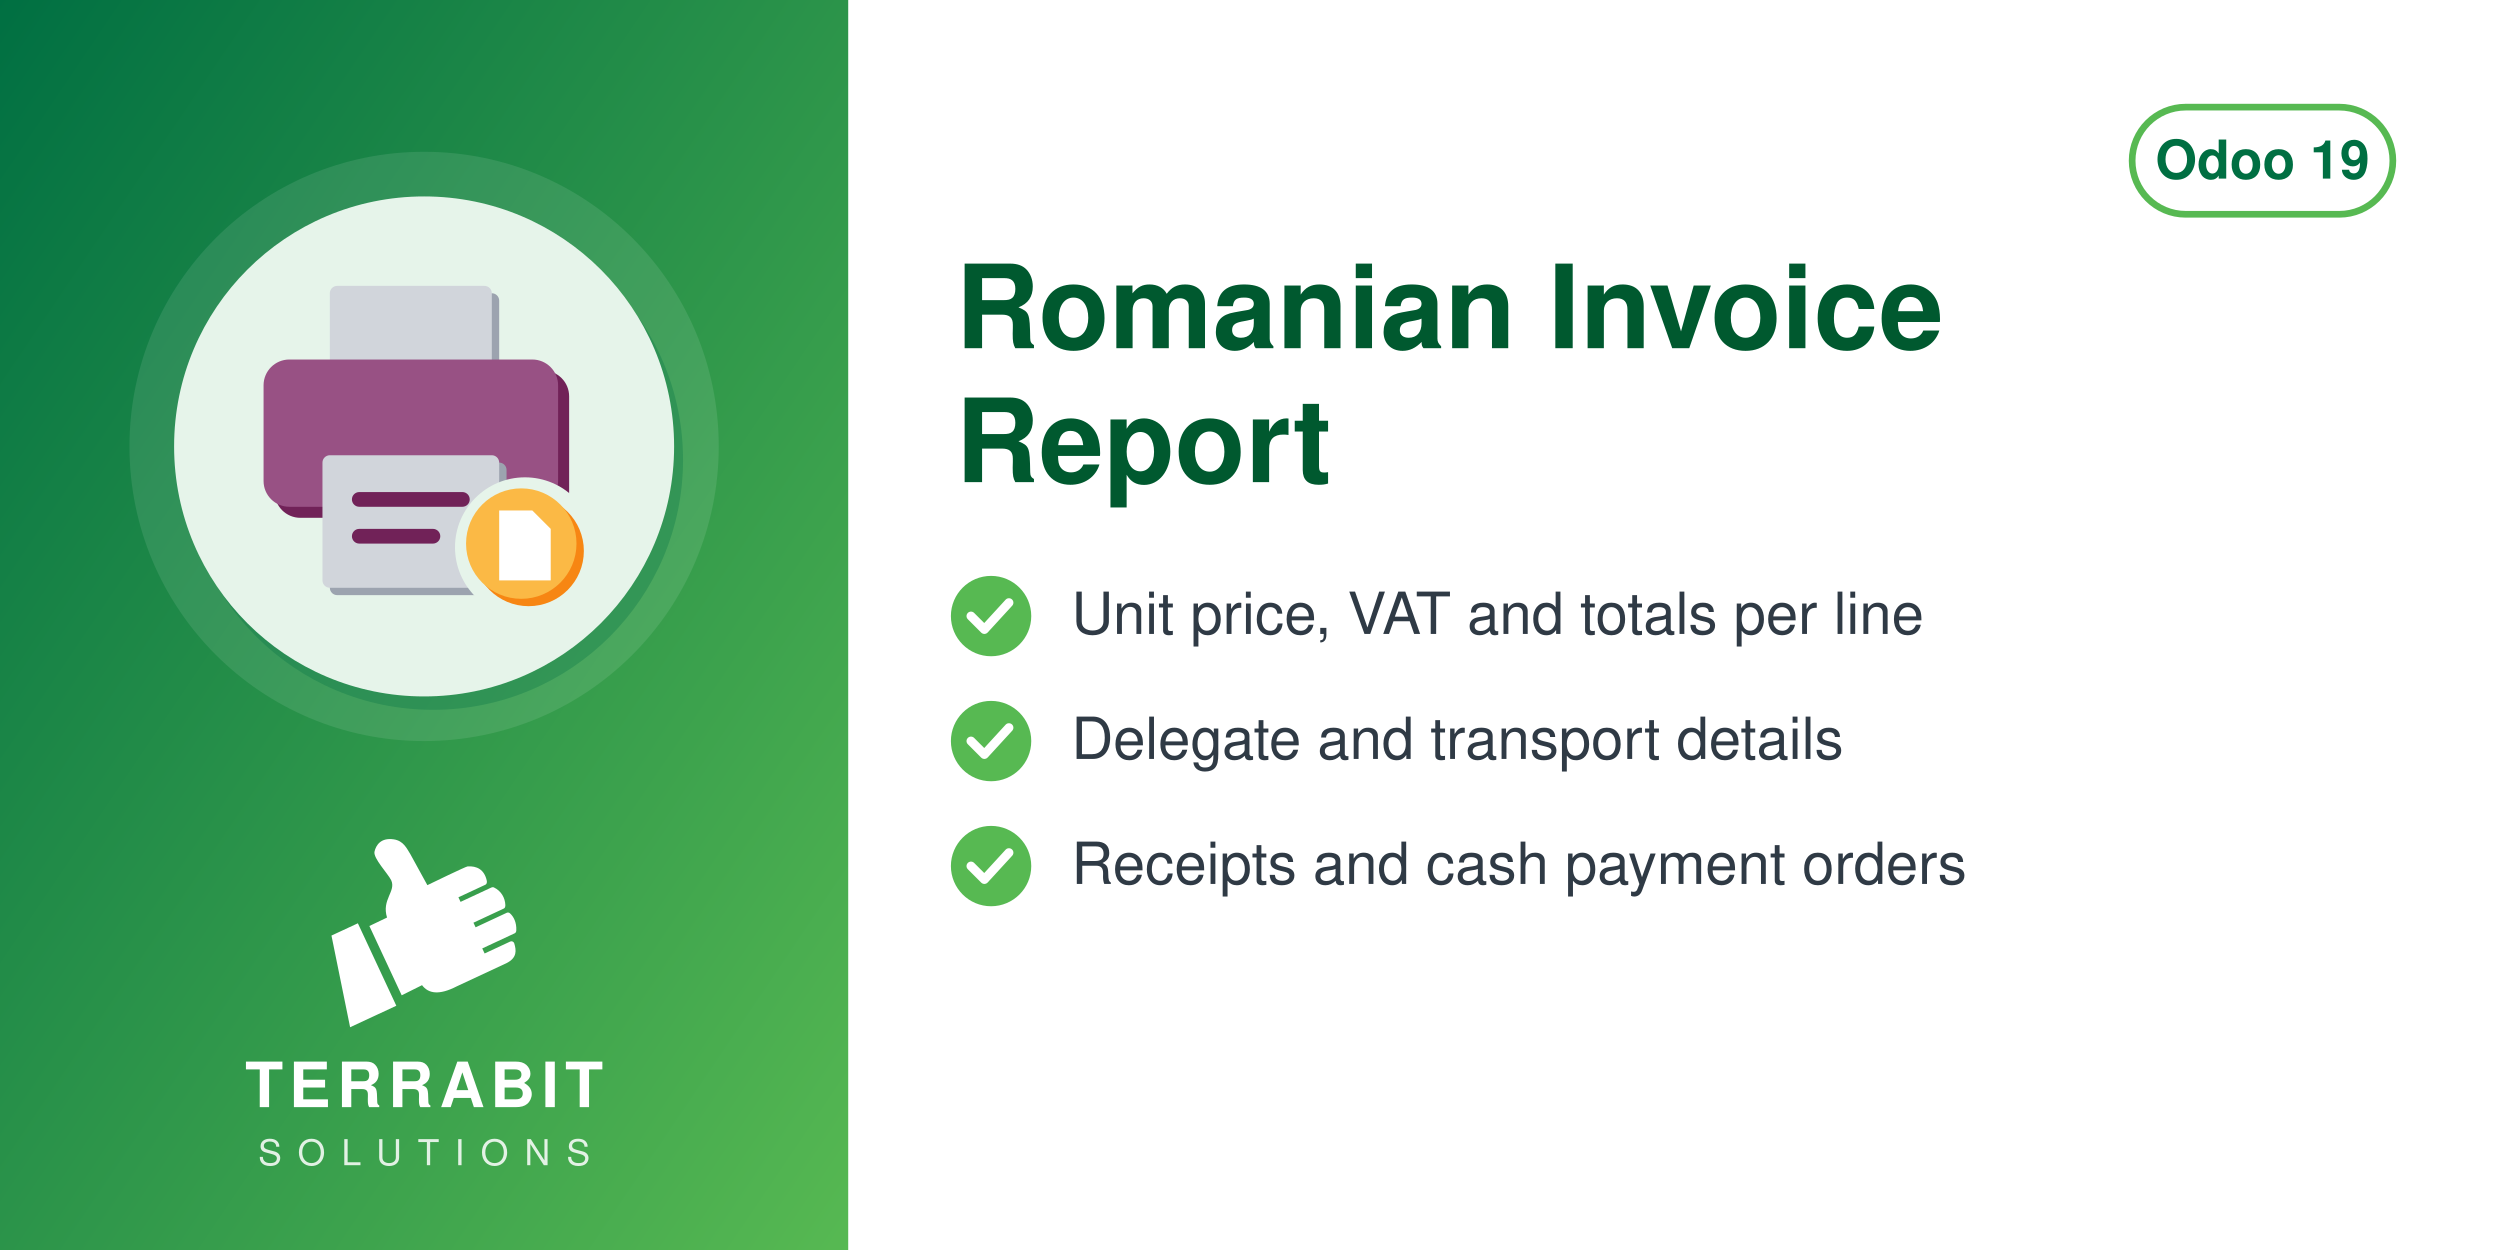
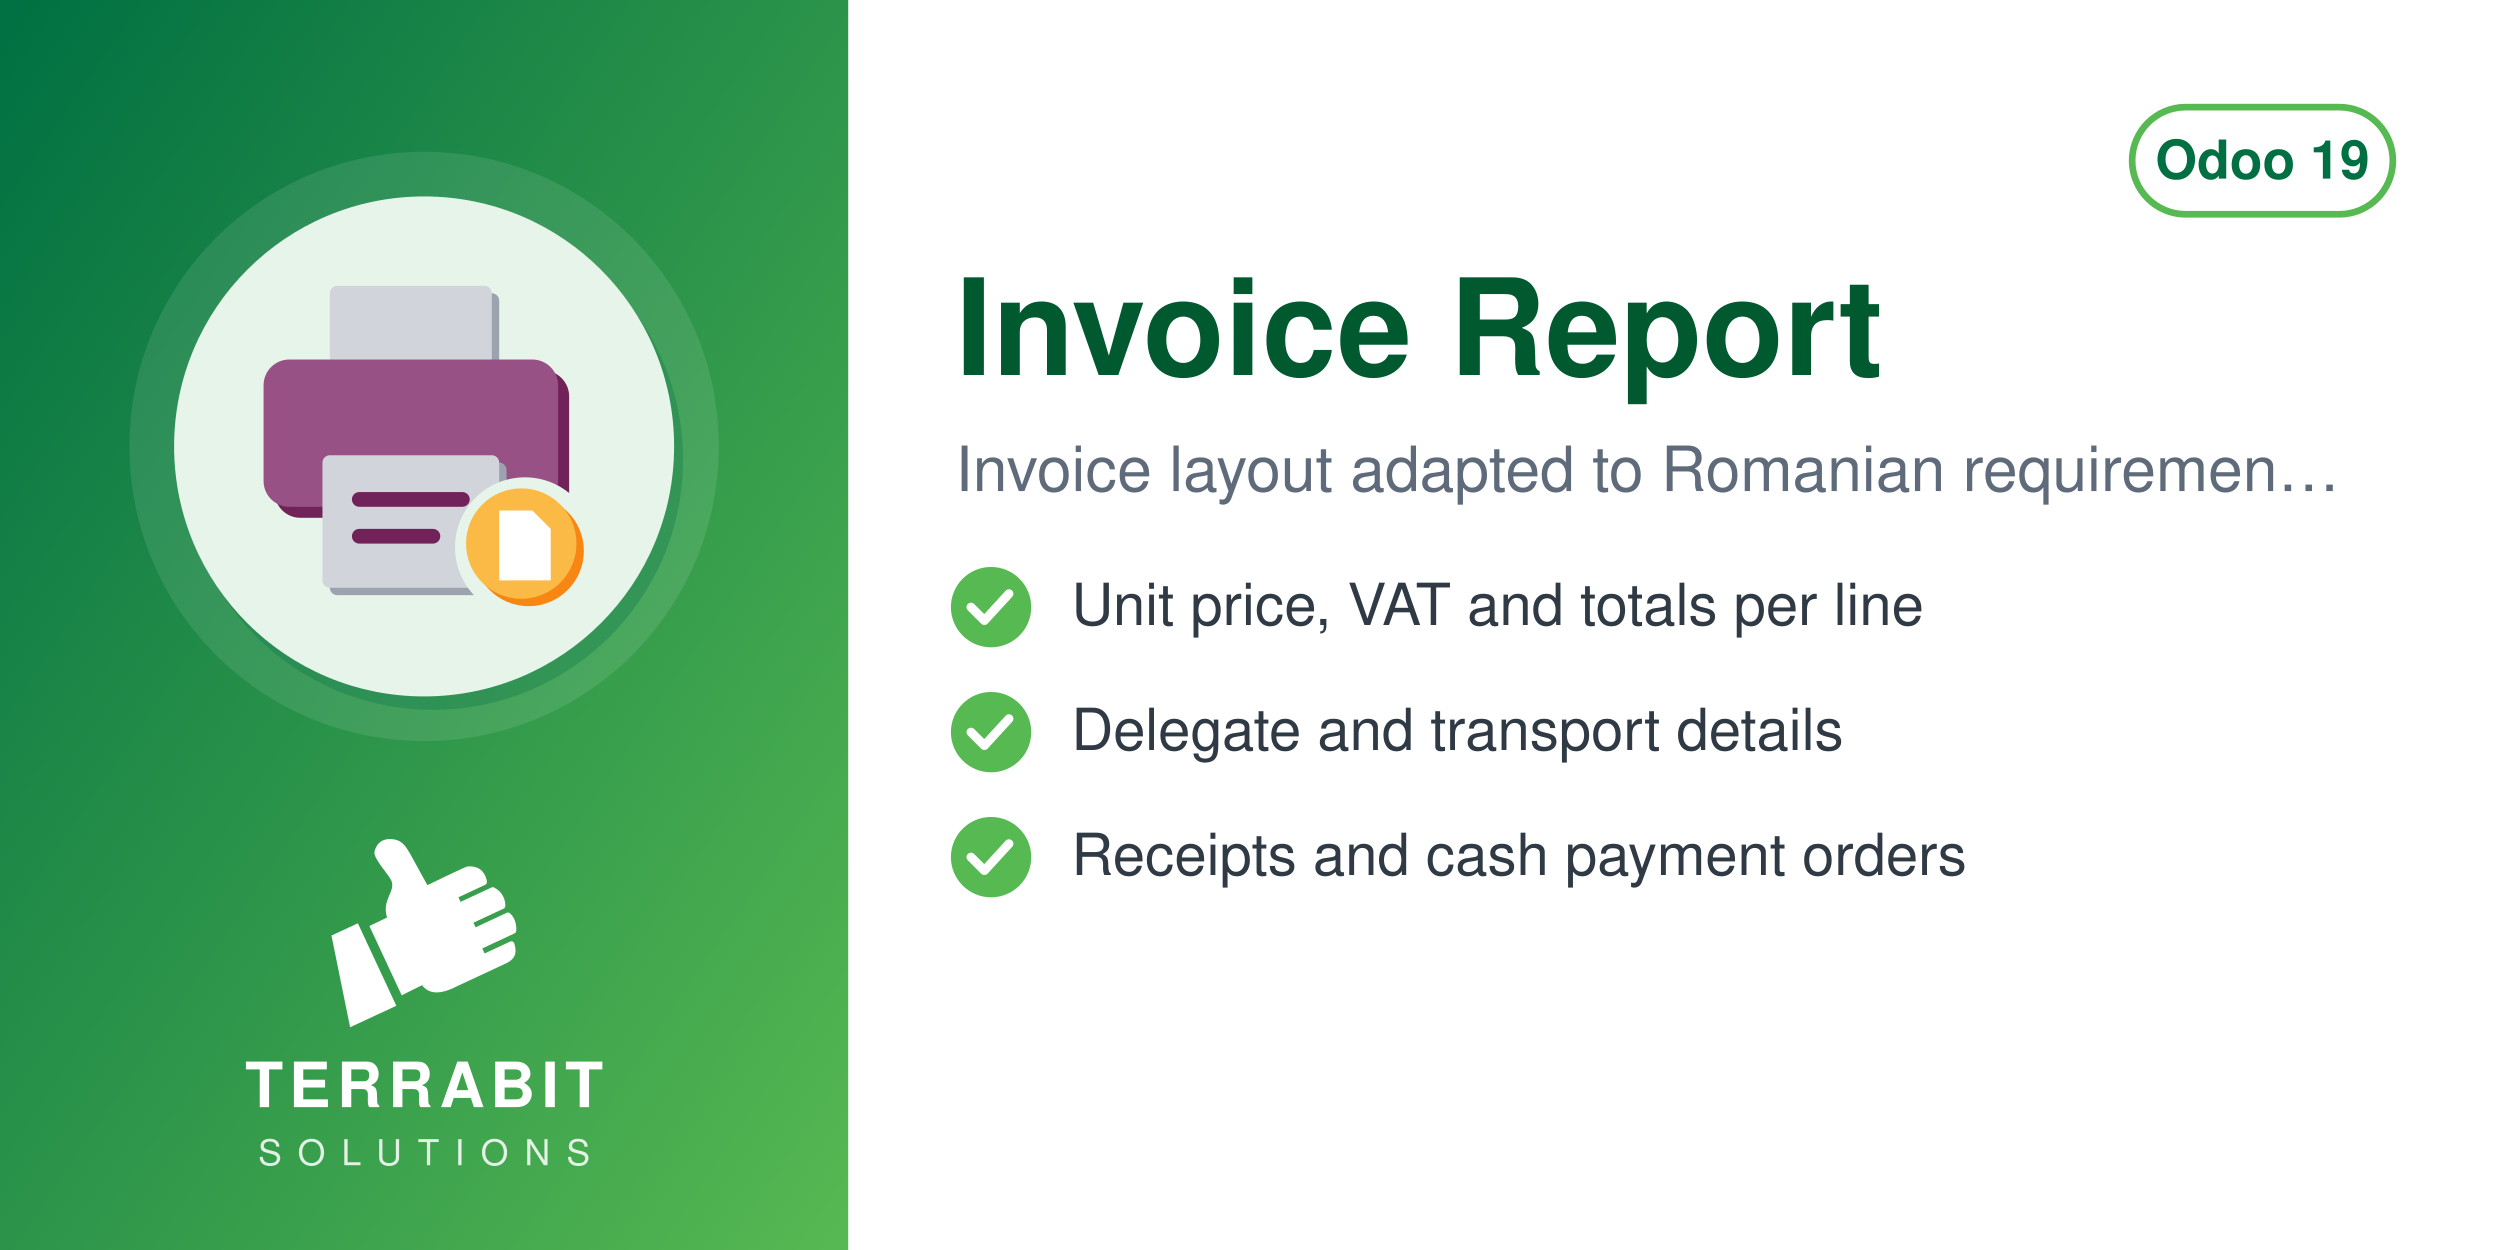
<svg xmlns="http://www.w3.org/2000/svg" width="560" height="280" viewBox="0 0 560 280">
  <defs>
    <linearGradient id="g" x1="0" y1="0" x2="1" y2="1">
      <stop offset="0" stop-color="#006F42" />
      <stop offset="1" stop-color="#57B952" />
    </linearGradient>
  </defs>
  <rect width="560" height="280" fill="#FFFFFF" />
  <rect width="190" height="280" fill="url(#g)" />
  <circle cx="95.0" cy="100" r="66" fill="white" opacity="0.10" />
  <circle cx="97.0" cy="103" r="56" fill="#006F42" opacity="0.30" />
  <circle cx="95.0" cy="100" r="56" fill="#E6F4EA" />
  <svg x="54.0" y="59.0" width="82" height="82" viewBox="0 0 100 100" preserveAspectRatio="xMidYMid meet">
    <g transform="translate(0.11,0.11) scale(1.0057)">
      <defs>
        <mask id="mi-cut" maskUnits="userSpaceOnUse" x="-20" y="-20" width="140" height="140">
          <rect x="-20" y="-20" width="140" height="140" fill="#fff" />
          <circle cx="77" cy="77" r="19" fill="#000" />
        </mask>
      </defs>
      <g mask="url(#mi-cut)">
        <g transform="translate(2,2)" fill="#9CA3AF">
          <rect x="24" y="6" width="44" height="24" rx="2" />
        </g>
        <g fill="#D1D5DB">
          <rect x="24" y="6" width="44" height="24" rx="2" />
        </g>
        <g transform="translate(3,3)" fill="#712258">
          <rect x="6" y="26" width="80" height="40" rx="7" />
        </g>
        <g fill="#985184">
          <rect x="6" y="26" width="80" height="40" rx="7" />
        </g>
        <g transform="translate(2,2)" fill="#9CA3AF">
          <rect x="22" y="52" width="48" height="36" rx="2" />
        </g>
        <g fill="#D1D5DB">
          <rect x="22" y="52" width="48" height="36" rx="2" />
        </g>
        <g fill="#712258">
          <rect x="30" y="62" width="32" height="4" rx="2" />
          <rect x="30" y="72" width="24" height="4" rx="2" />
        </g>
      </g>
      <circle cx="78" cy="78" r="15" fill="#F78613" />
      <circle cx="76" cy="76" r="15" fill="#FBB945" />
      <path d="M70,67 h9 l5,5 v14 h-14z" fill="#FFFFFF" />
    </g>
  </svg>
  <svg x="72.0" y="186" width="46" height="46" viewBox="4045 2535 3400 3400" preserveAspectRatio="xMidYMid meet">
    <path fill="#FFFFFF" d="M4648.32 4073.59l636.59 1365.17 -765.09 355.96 -308.63 -1517.87 437.13 -203.26zm725.61 1192.32l336.75 -167.88c105.65,140.85 282.69,170.72 576.82,18.8l819.92 -382.33c181.4,-90.13 164.26,-214.57 130.07,-328.43 -4.28,-14.25 -13.68,-24.81 -27.34,-30.7 -13.67,-5.89 -27.61,-5.11 -41.09,1.18l-422.32 196.93 -39.04 -83.72 538.07 -250.91c16.64,-7.76 24.7,-27.69 25.58,-46.04 6.48,-134.33 -44.36,-230.89 -105.84,-285.23 -15.2,-13.44 -35.71,-15.59 -54.12,-7l-513.92 239.64 -35.6 -76.34 506.31 -236.1c17.69,-8.25 22.52,-36.93 21.83,-56.45 -4.1,-117.31 -67.62,-232.74 -187.72,-290.66 -13.94,-6.72 -28.64,-6.36 -42.69,0.19l-511.21 238.38 -35.37 -75.86 448.98 -209.36c20.44,-9.53 25.81,-42.28 21.02,-64.32 -41.02,-189.07 -167.92,-247.8 -318.14,-237.87 -29.39,1.94 -589.86,273.16 -665.95,310.54l-281.84 -513.57c-59.06,-93.13 -112.7,-221.7 -276.47,-245.13 -211.24,-30.22 -291.56,94.38 -316.89,203.13 -25.32,108.75 223.84,365.99 276.05,473.69 85.52,184.27 -161.86,318.11 -68.41,617.99l-292.54 139.94 535.09 1147.51z" />
  </svg>
  <text x="95.0" y="248" text-anchor="middle" font-family="Helvetica,Arial,sans-serif" font-size="14" font-weight="800" letter-spacing="1.4" fill="white">TERRABIT</text>
  <text x="95.0" y="261" text-anchor="middle" font-family="Helvetica,Arial,sans-serif" font-size="8" font-weight="500" letter-spacing="3.6" fill="white" opacity="0.85">SOLUTIONS</text>
  <g>
    <rect x="477.6" y="24" width="58.4" height="24" rx="12" fill="none" stroke="#57B952" stroke-width="1.5" />
    <text x="506.8" y="40" text-anchor="middle" font-family="Helvetica,Arial,sans-serif" font-size="12" font-weight="700" fill="#006F42">Odoo 19</text>
  </g>
-   <text x="214" y="78" font-family="Helvetica,Arial,sans-serif" font-size="26" font-weight="700" fill="#00592F">Romanian Invoice</text>
-   <text x="214" y="108" font-family="Helvetica,Arial,sans-serif" font-size="26" font-weight="700" fill="#00592F">Report</text>
-   <circle cx="222" cy="138" r="9" fill="#57B952" />
-   <path d="M217.5 138 l3 3 l5.5 -6" fill="none" stroke="white" stroke-width="2" stroke-linecap="round" stroke-linejoin="round" />
-   <text x="240" y="142" font-family="Helvetica,Arial,sans-serif" font-size="13" fill="#2F3A45">Unit price, VAT and totals per line</text>
-   <circle cx="222" cy="166" r="9" fill="#57B952" />
-   <path d="M217.5 166 l3 3 l5.5 -6" fill="none" stroke="white" stroke-width="2" stroke-linecap="round" stroke-linejoin="round" />
-   <text x="240" y="170" font-family="Helvetica,Arial,sans-serif" font-size="13" fill="#2F3A45">Delegate and transport details</text>
-   <circle cx="222" cy="194" r="9" fill="#57B952" />
-   <path d="M217.5 194 l3 3 l5.5 -6" fill="none" stroke="white" stroke-width="2" stroke-linecap="round" stroke-linejoin="round" />
-   <text x="240" y="198" font-family="Helvetica,Arial,sans-serif" font-size="13" fill="#2F3A45">Receipts and cash payment orders</text>
+   <text x="214" y="84" font-family="Helvetica,Arial,sans-serif" font-size="30" font-weight="700" fill="#00592F">Invoice Report</text>
+   <text x="214" y="110" font-family="Helvetica,Arial,sans-serif" font-size="14" fill="#5F6B7A">Invoice layout adapted to Romanian requiremen…</text>
+   <circle cx="222" cy="136" r="9" fill="#57B952" />
+   <path d="M217.5 136 l3 3 l5.5 -6" fill="none" stroke="white" stroke-width="2" stroke-linecap="round" stroke-linejoin="round" />
+   <text x="240" y="140" font-family="Helvetica,Arial,sans-serif" font-size="13" fill="#2F3A45">Unit price, VAT and totals per line</text>
+   <circle cx="222" cy="164" r="9" fill="#57B952" />
+   <path d="M217.5 164 l3 3 l5.5 -6" fill="none" stroke="white" stroke-width="2" stroke-linecap="round" stroke-linejoin="round" />
+   <text x="240" y="168" font-family="Helvetica,Arial,sans-serif" font-size="13" fill="#2F3A45">Delegate and transport details</text>
+   <circle cx="222" cy="192" r="9" fill="#57B952" />
+   <path d="M217.5 192 l3 3 l5.5 -6" fill="none" stroke="white" stroke-width="2" stroke-linecap="round" stroke-linejoin="round" />
+   <text x="240" y="196" font-family="Helvetica,Arial,sans-serif" font-size="13" fill="#2F3A45">Receipts and cash payment orders</text>
</svg>
